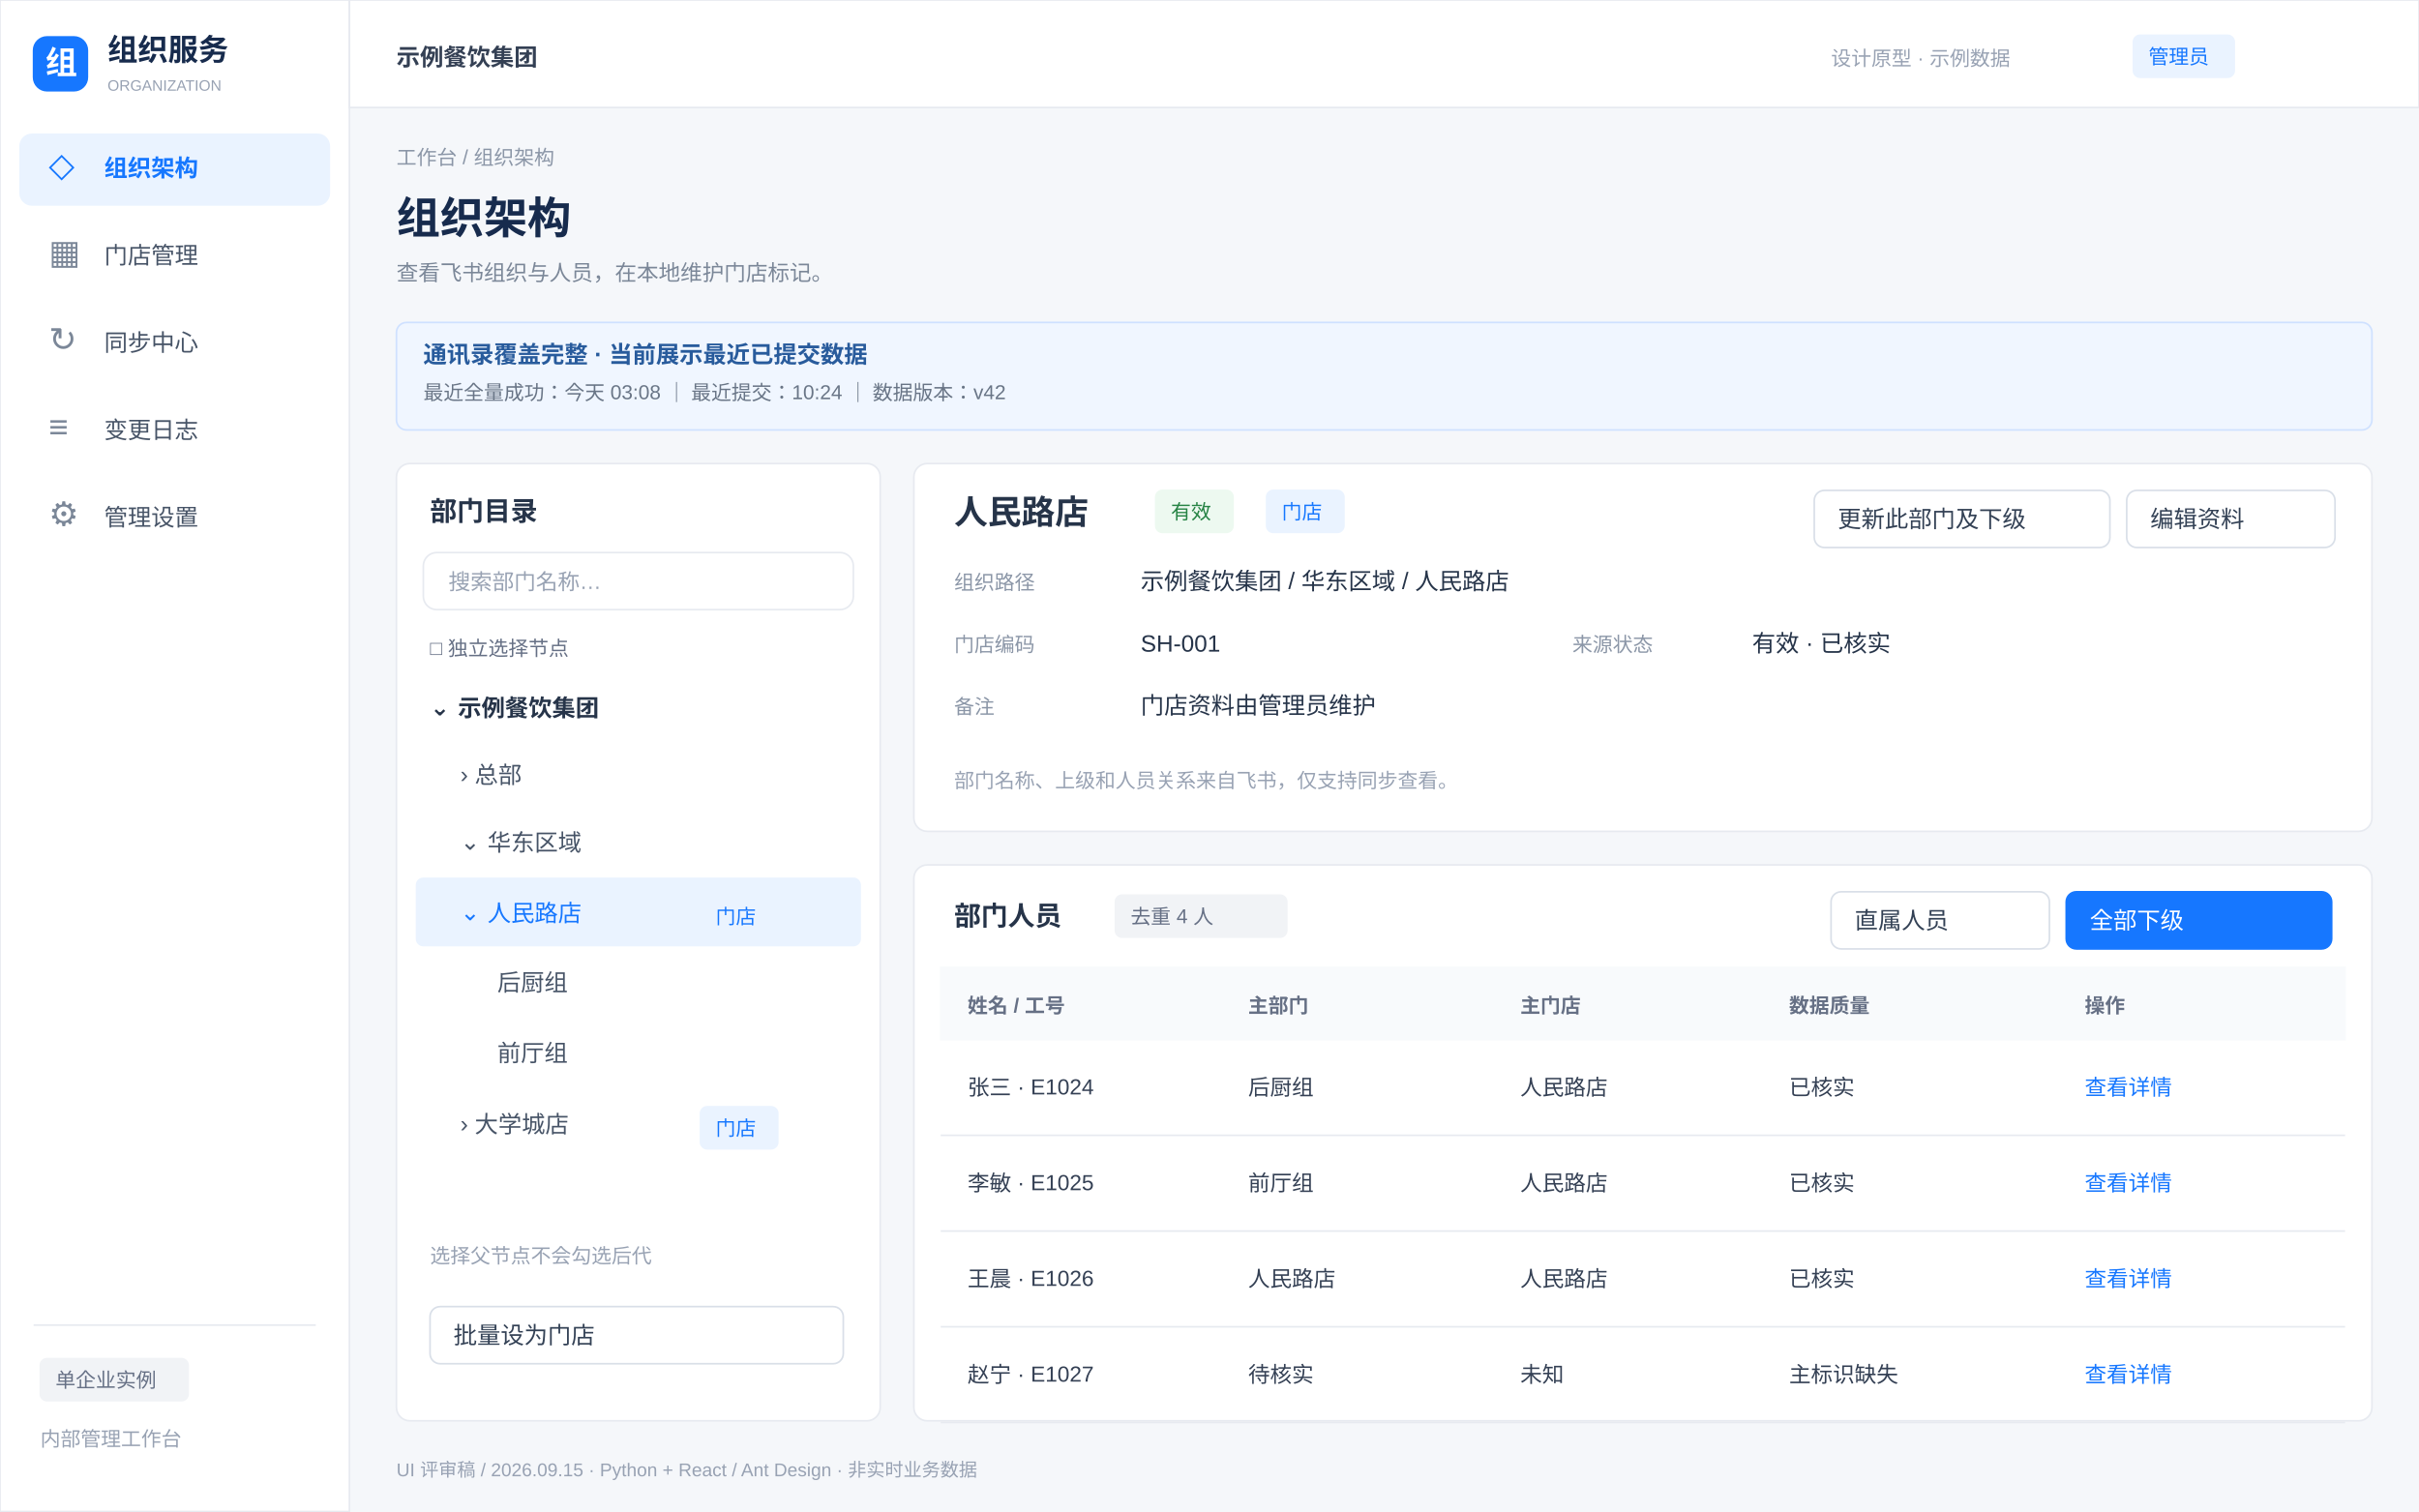
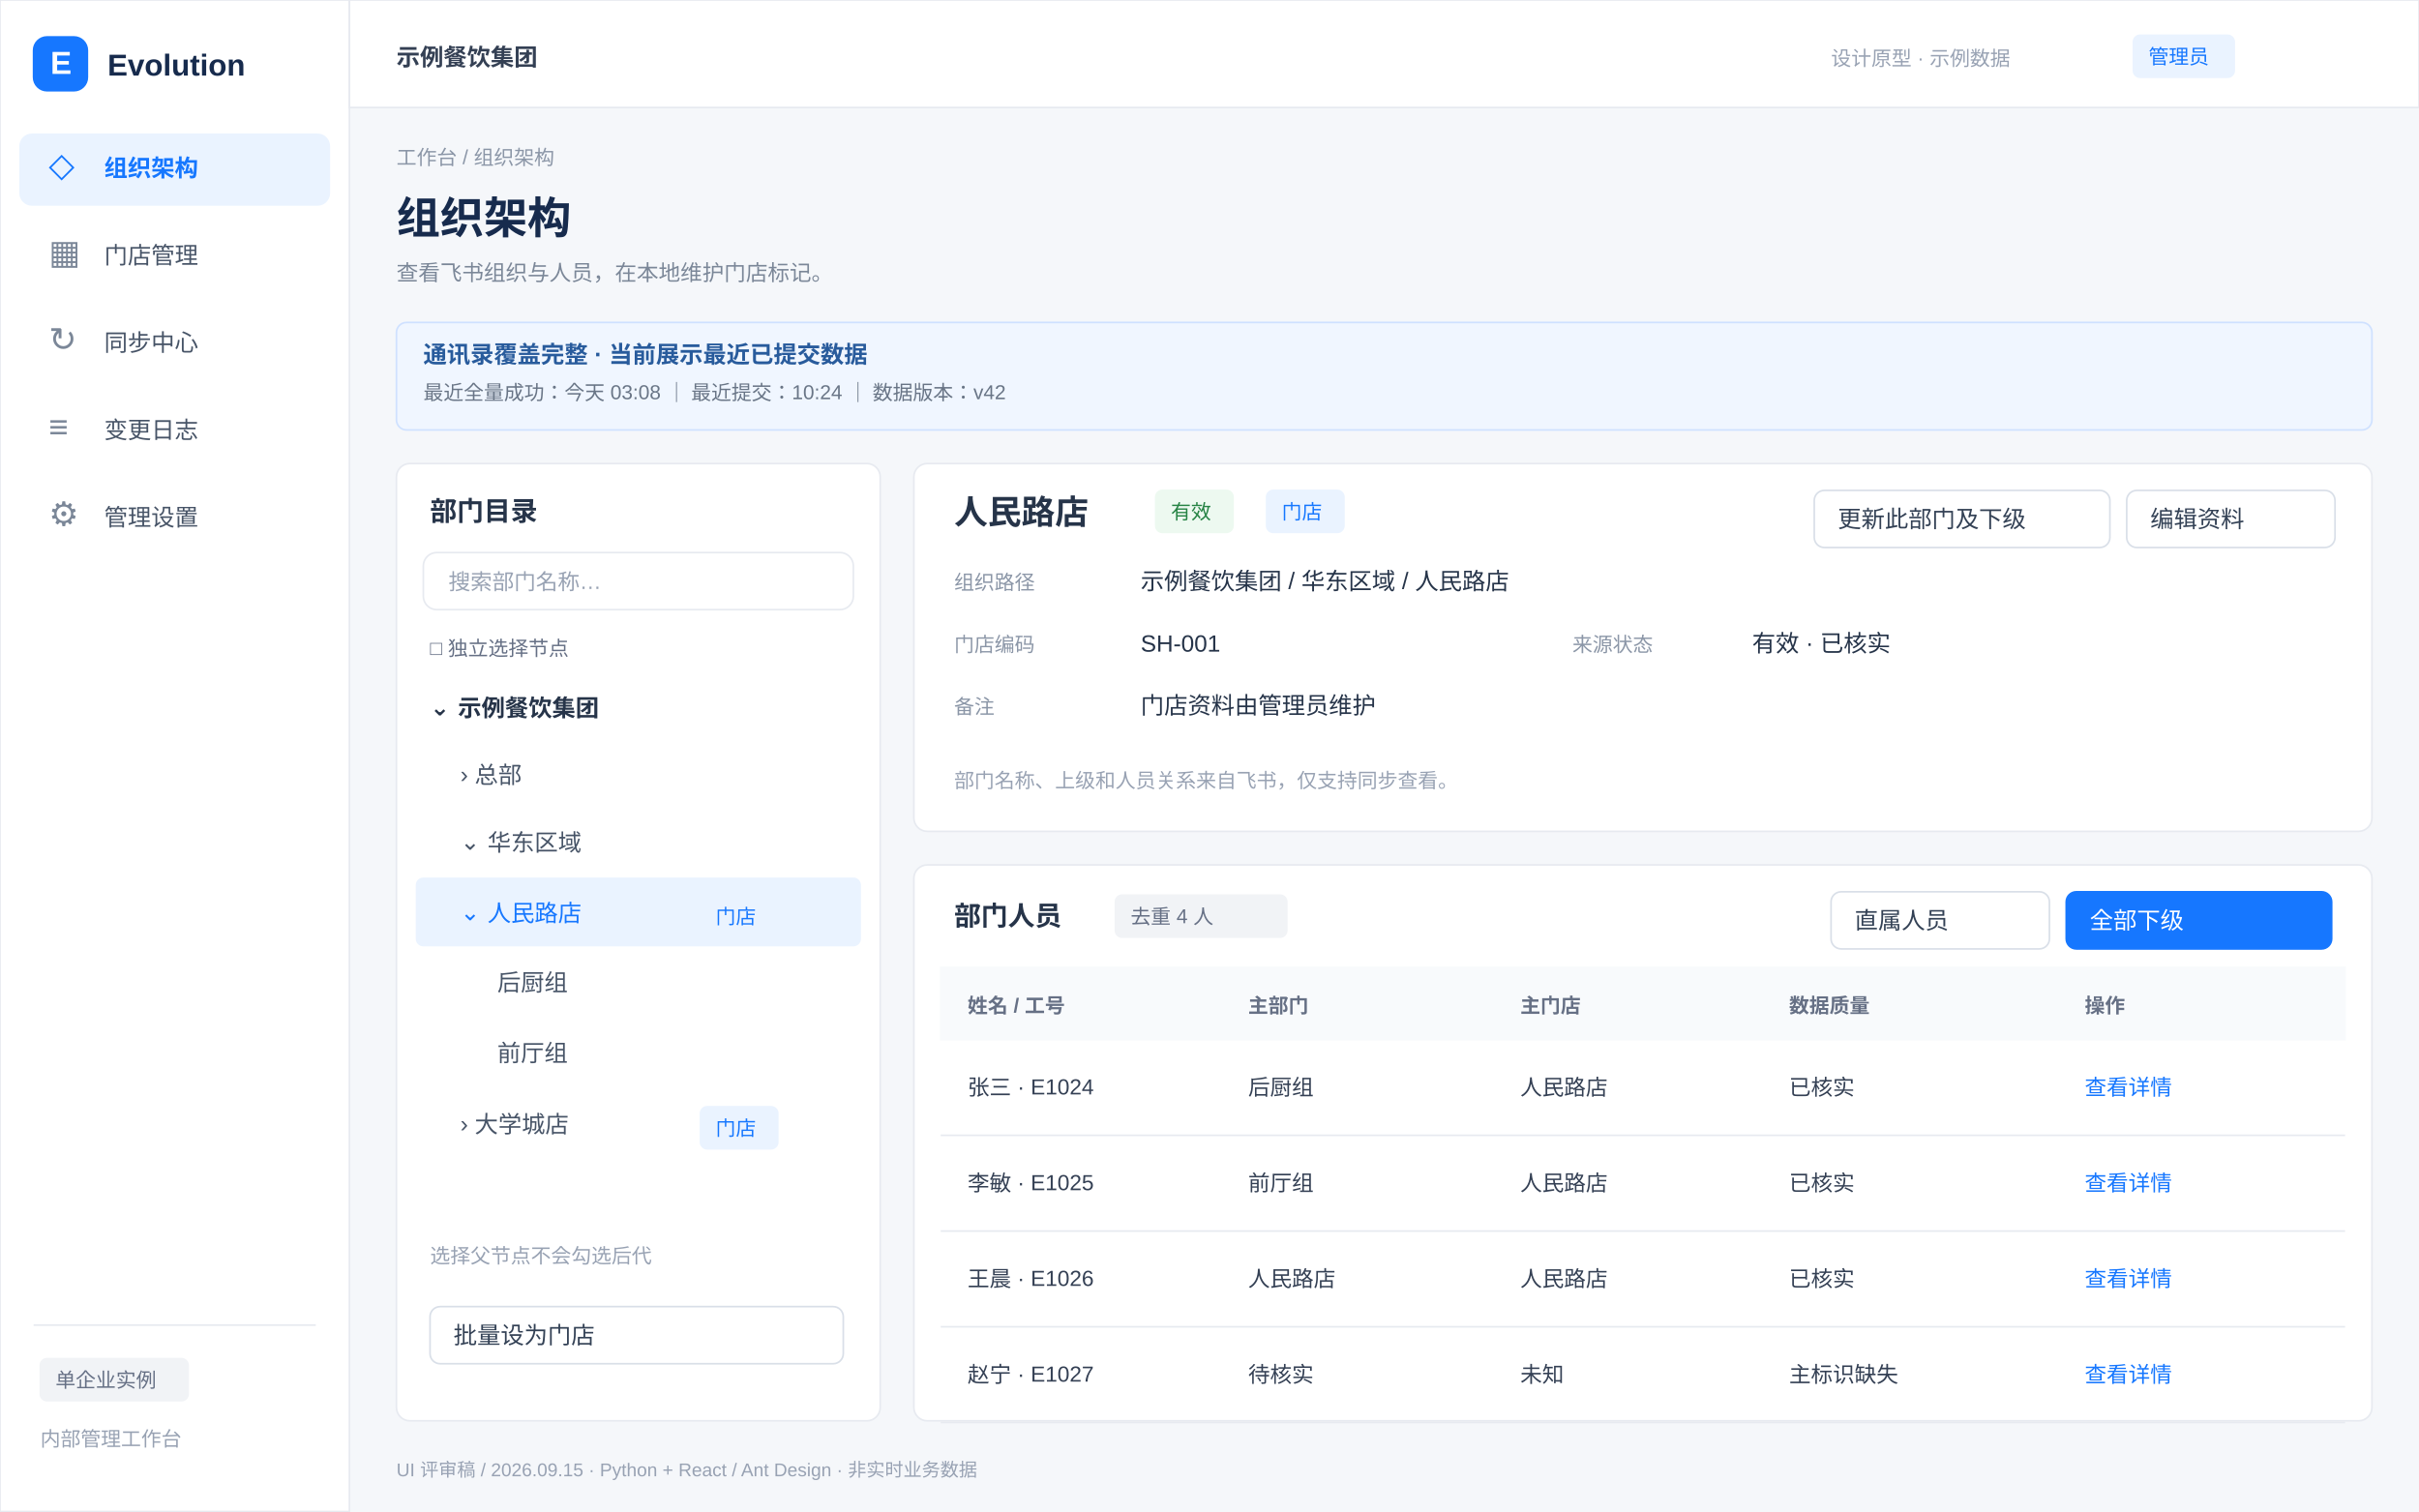
<svg xmlns="http://www.w3.org/2000/svg" width="1440" height="900" viewBox="0 0 1440 900">
  <g font-family="Microsoft YaHei, PingFang SC, Arial, sans-serif">
    <rect x="0" y="0" width="1440" height="900" rx="0" fill="#f5f7fa" stroke="#f5f7fa" />
    <rect x="0" y="0" width="208" height="900" rx="0" fill="#fff" stroke="#e7eaf0" />
    <rect x="20" y="22" width="32" height="32" rx="8" fill="#1677ff" stroke="#1677ff" />
-     <text x="27" y="44" font-size="19" fill="#fff" font-weight="600">组</text>
-     <text x="64" y="36" font-size="18" fill="#172b4d" font-weight="600">组织服务</text>
-     <text x="64" y="54" font-size="9" fill="#98a2b3" font-weight="400">ORGANIZATION</text>
+     <text x="30" y="44" font-size="19" fill="#fff" font-weight="600">E</text>
+     <text x="64" y="45" font-size="18" fill="#172b4d" font-weight="600">Evolution</text>
    <rect x="12" y="80" width="184" height="42" rx="7" fill="#eaf3ff" stroke="#eaf3ff" />
    <text x="29" y="105" font-size="20" fill="#1677ff" font-weight="400">◇</text>
    <text x="62" y="105" font-size="14" fill="#1677ff" font-weight="600">组织架构</text>
    <text x="29" y="157" font-size="20" fill="#7b8798" font-weight="400">▦</text>
    <text x="62" y="157" font-size="14" fill="#475467" font-weight="400">门店管理</text>
    <text x="29" y="209" font-size="20" fill="#7b8798" font-weight="400">↻</text>
    <text x="62" y="209" font-size="14" fill="#475467" font-weight="400">同步中心</text>
    <text x="29" y="261" font-size="20" fill="#7b8798" font-weight="400">≡</text>
    <text x="62" y="261" font-size="14" fill="#475467" font-weight="400">变更日志</text>
    <text x="29" y="313" font-size="20" fill="#7b8798" font-weight="400">⚙</text>
    <text x="62" y="313" font-size="14" fill="#475467" font-weight="400">管理设置</text>
    <path d="M20 789 L188 789" stroke="#e7eaf0" />
    <rect x="24" y="809" width="88" height="25" rx="4" fill="#f1f3f6" stroke="#f1f3f6" />
    <text x="33" y="826" font-size="12" fill="#667085" font-weight="400">单企业实例</text>
    <text x="24" y="861" font-size="12" fill="#98a2b3" font-weight="400">内部管理工作台</text>
    <rect x="208" y="0" width="1232" height="64" rx="0" fill="#fff" stroke="#e7eaf0" />
    <text x="236" y="39" font-size="14" fill="#344054" font-weight="600">示例餐饮集团</text>
    <text x="1090" y="39" font-size="12" fill="#98a2b3" font-weight="400">设计原型 · 示例数据</text>
    <rect x="1270" y="21" width="60" height="25" rx="4" fill="#eaf3ff" stroke="#eaf3ff" />
    <text x="1279" y="38" font-size="12" fill="#1677ff" font-weight="400">管理员</text>
    <text x="236" y="98" font-size="12" fill="#8b96a7" font-weight="400">工作台  /  组织架构</text>
    <text x="236" y="139" font-size="26" fill="#172b4d" font-weight="600">组织架构</text>
    <text x="236" y="167" font-size="13" fill="#7b8798" font-weight="400">查看飞书组织与人员，在本地维护门店标记。</text>
    <text x="236" y="879" font-size="11" fill="#98a2b3" font-weight="400">UI 评审稿  /  2026.09.15     ·     Python + React / Ant Design     ·     非实时业务数据</text>
    <rect x="236" y="192" width="1176" height="64" rx="6" fill="#f0f6ff" stroke="#cfe1ff" />
    <text x="252" y="216" font-size="14" fill="#285b9c" font-weight="600">通讯录覆盖完整 · 当前展示最近已提交数据</text>
    <text x="252" y="238" font-size="12" fill="#697586" font-weight="400">最近全量成功：今天 03:08   ｜   最近提交：10:24   ｜   数据版本：v42</text>
    <rect x="236" y="276" width="288" height="570" rx="8" fill="#ffffff" stroke="#e7eaf0" />
    <text x="256" y="310" font-size="16" fill="#263449" font-weight="600">部门目录</text>
    <rect x="252" y="329" width="256" height="34" rx="8" fill="#ffffff" stroke="#e7eaf0" />
    <text x="267" y="351" font-size="13" fill="#98a2b3" font-weight="400">搜索部门名称…</text>
    <text x="256" y="390" font-size="12" fill="#667085" font-weight="400">□  独立选择节点</text>
    <text x="256" y="426" font-size="14" fill="#263449" font-weight="600">⌄  示例餐饮集团</text>
    <text x="274" y="466" font-size="14" fill="#475467" font-weight="400">›  总部</text>
    <text x="274" y="506" font-size="14" fill="#475467" font-weight="400">⌄  华东区域</text>
    <rect x="248" y="523" width="264" height="40" rx="4" fill="#eaf3ff" stroke="#eaf3ff" />
    <text x="274" y="548" font-size="14" fill="#1677ff" font-weight="400">⌄  人民路店</text>
    <text x="296" y="590" font-size="14" fill="#475467" font-weight="400">后厨组</text>
    <text x="296" y="632" font-size="14" fill="#475467" font-weight="400">前厅组</text>
    <text x="274" y="674" font-size="14" fill="#475467" font-weight="400">›  大学城店</text>
    <rect x="417" y="533" width="46" height="25" rx="4" fill="#eaf3ff" stroke="#eaf3ff" />
    <text x="426" y="550" font-size="12" fill="#1677ff" font-weight="400">门店</text>
    <rect x="417" y="659" width="46" height="25" rx="4" fill="#eaf3ff" stroke="#eaf3ff" />
    <text x="426" y="676" font-size="12" fill="#1677ff" font-weight="400">门店</text>
    <text x="256" y="752" font-size="12" fill="#98a2b3" font-weight="400">选择父节点不会勾选后代</text>
    <rect x="256" y="778" width="246" height="34" rx="6" fill="#fff" stroke="#d9dfe8" />
    <text x="270" y="800" font-size="14" fill="#334155" font-weight="400">批量设为门店</text>
    <rect x="544" y="276" width="868" height="219" rx="8" fill="#ffffff" stroke="#e7eaf0" />
    <text x="568" y="312" font-size="20" fill="#263449" font-weight="600">人民路店</text>
    <rect x="688" y="292" width="46" height="25" rx="4" fill="#edf9f0" stroke="#edf9f0" />
    <text x="697" y="309" font-size="12" fill="#268344" font-weight="400">有效</text>
    <rect x="754" y="292" width="46" height="25" rx="4" fill="#eaf3ff" stroke="#eaf3ff" />
    <text x="763" y="309" font-size="12" fill="#1677ff" font-weight="400">门店</text>
    <rect x="1080" y="292" width="176" height="34" rx="6" fill="#fff" stroke="#d9dfe8" />
    <text x="1094" y="314" font-size="14" fill="#334155" font-weight="400">更新此部门及下级</text>
    <rect x="1266" y="292" width="124" height="34" rx="6" fill="#fff" stroke="#d9dfe8" />
    <text x="1280" y="314" font-size="14" fill="#334155" font-weight="400">编辑资料</text>
    <text x="568" y="351" font-size="12" fill="#8b96a7" font-weight="400">组织路径</text>
    <text x="679" y="351" font-size="14" fill="#263449" font-weight="400">示例餐饮集团 / 华东区域 / 人民路店</text>
    <text x="568" y="388" font-size="12" fill="#8b96a7" font-weight="400">门店编码</text>
    <text x="679" y="388" font-size="14" fill="#263449" font-weight="400">SH-001</text>
    <text x="936" y="388" font-size="12" fill="#8b96a7" font-weight="400">来源状态</text>
    <text x="1043" y="388" font-size="14" fill="#263449" font-weight="400">有效 · 已核实</text>
    <text x="568" y="425" font-size="12" fill="#8b96a7" font-weight="400">备注</text>
    <text x="679" y="425" font-size="14" fill="#263449" font-weight="400">门店资料由管理员维护</text>
    <text x="568" y="469" font-size="12" fill="#98a2b3" font-weight="400">部门名称、上级和人员关系来自飞书，仅支持同步查看。</text>
    <rect x="544" y="515" width="868" height="331" rx="8" fill="#ffffff" stroke="#e7eaf0" />
    <text x="568" y="551" font-size="16" fill="#263449" font-weight="600">部门人员</text>
    <rect x="664" y="533" width="102" height="25" rx="4" fill="#f1f3f6" stroke="#f1f3f6" />
    <text x="673" y="550" font-size="12" fill="#667085" font-weight="400">去重 4 人</text>
    <rect x="1090" y="531" width="130" height="34" rx="6" fill="#fff" stroke="#d9dfe8" />
    <text x="1104" y="553" font-size="14" fill="#334155" font-weight="400">直属人员</text>
    <rect x="1230" y="531" width="158" height="34" rx="6" fill="#1677ff" stroke="#1677ff" />
    <text x="1244" y="553" font-size="14" fill="#fff" font-weight="400">全部下级</text>
    <rect x="560" y="576" width="836" height="43" rx="0" fill="#f8fafc" stroke="#f8fafc" />
    <text x="576" y="603" font-size="12" fill="#667085" font-weight="600">姓名 / 工号</text>
    <text x="743" y="603" font-size="12" fill="#667085" font-weight="600">主部门</text>
    <text x="905" y="603" font-size="12" fill="#667085" font-weight="600">主门店</text>
    <text x="1065" y="603" font-size="12" fill="#667085" font-weight="600">数据质量</text>
    <text x="1241" y="603" font-size="12" fill="#667085" font-weight="600">操作</text>
    <text x="576" y="652" font-size="13" fill="#344054" font-weight="400">张三 · E1024</text>
    <text x="743" y="652" font-size="13" fill="#344054" font-weight="400">后厨组</text>
    <text x="905" y="652" font-size="13" fill="#344054" font-weight="400">人民路店</text>
    <text x="1065" y="652" font-size="13" fill="#344054" font-weight="400">已核实</text>
    <text x="1241" y="652" font-size="13" fill="#1677ff" font-weight="400">查看详情</text>
    <path d="M560 676 L1396 676" stroke="#e7eaf0" />
    <text x="576" y="709" font-size="13" fill="#344054" font-weight="400">李敏 · E1025</text>
    <text x="743" y="709" font-size="13" fill="#344054" font-weight="400">前厅组</text>
    <text x="905" y="709" font-size="13" fill="#344054" font-weight="400">人民路店</text>
    <text x="1065" y="709" font-size="13" fill="#344054" font-weight="400">已核实</text>
    <text x="1241" y="709" font-size="13" fill="#1677ff" font-weight="400">查看详情</text>
    <path d="M560 733 L1396 733" stroke="#e7eaf0" />
    <text x="576" y="766" font-size="13" fill="#344054" font-weight="400">王晨 · E1026</text>
    <text x="743" y="766" font-size="13" fill="#344054" font-weight="400">人民路店</text>
    <text x="905" y="766" font-size="13" fill="#344054" font-weight="400">人民路店</text>
    <text x="1065" y="766" font-size="13" fill="#344054" font-weight="400">已核实</text>
    <text x="1241" y="766" font-size="13" fill="#1677ff" font-weight="400">查看详情</text>
    <path d="M560 790 L1396 790" stroke="#e7eaf0" />
    <text x="576" y="823" font-size="13" fill="#344054" font-weight="400">赵宁 · E1027</text>
    <text x="743" y="823" font-size="13" fill="#344054" font-weight="400">待核实</text>
    <text x="905" y="823" font-size="13" fill="#344054" font-weight="400">未知</text>
    <text x="1065" y="823" font-size="13" fill="#344054" font-weight="400">主标识缺失</text>
    <text x="1241" y="823" font-size="13" fill="#1677ff" font-weight="400">查看详情</text>
    <path d="M560 847 L1396 847" stroke="#e7eaf0" />
  </g>
</svg>
